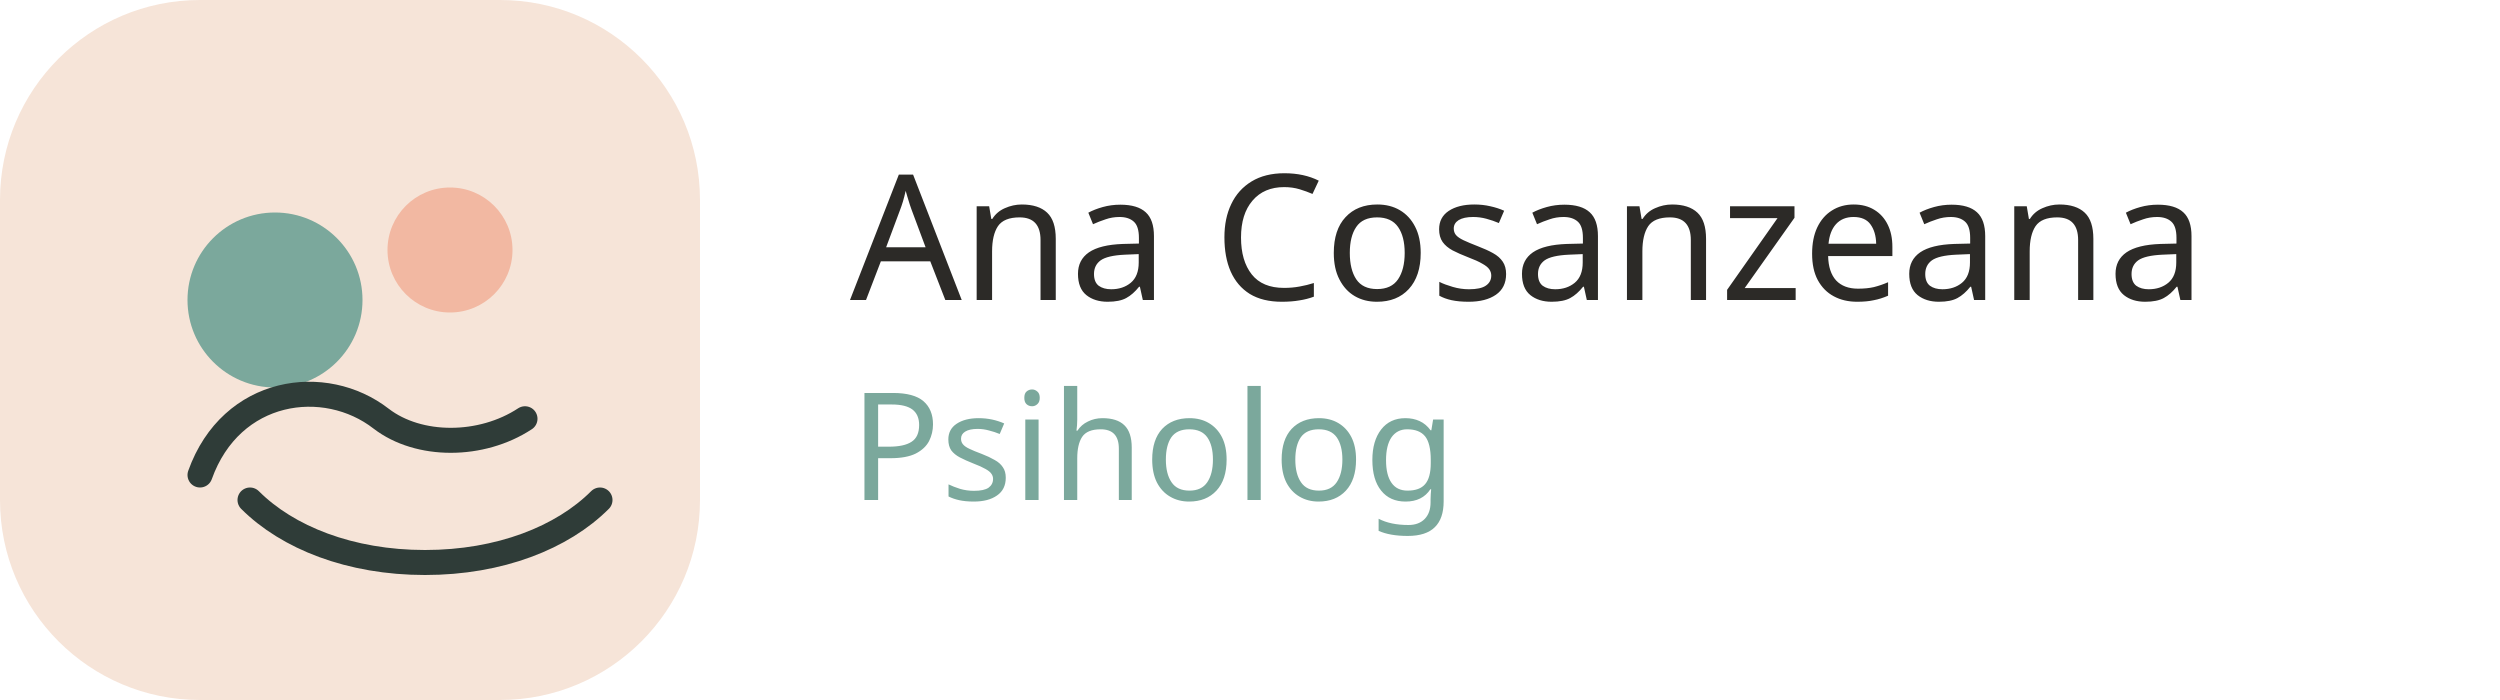
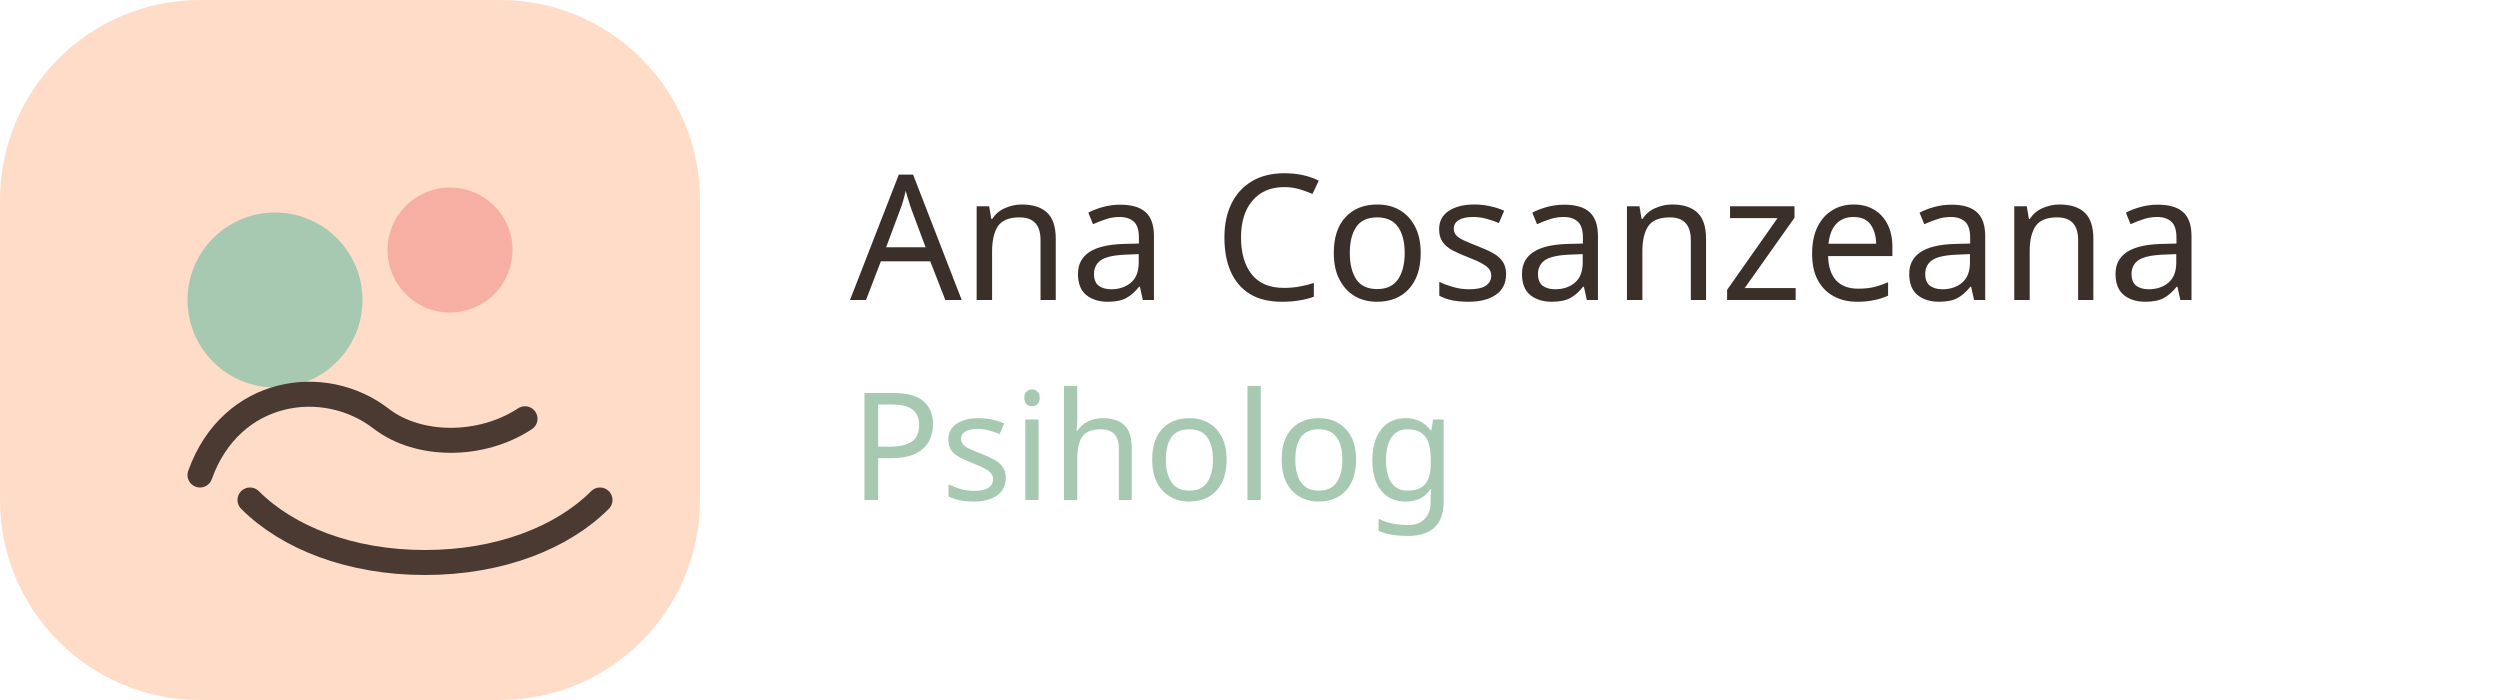
<svg xmlns="http://www.w3.org/2000/svg" width="200" height="56" viewBox="0 0 200 56" fill="none">
-   <rect width="56" height="56" rx="16" fill="#F6E4D8" />
-   <circle cx="22" cy="24" r="7" fill="#7BA89C" />
-   <circle cx="36" cy="20" r="5" fill="#F2B8A2" />
-   <path d="M16 38C18.5 31 26 30 30.5 33.5C33.5 35.8 38.5 35.8 42 33.5" stroke="#2F3C38" stroke-width="2" stroke-linecap="round" />
-   <path d="M20 40C23 43 28 45 34 45C40 45 45 43 48 40" stroke="#2F3C38" stroke-width="2" stroke-linecap="round" />
-   <text x="68" y="24" font-family="Plus Jakarta Sans, sans-serif" font-size="14" fill="#2C2A27">Ana Cosanzeana</text>
-   <text x="68" y="40" font-family="Plus Jakarta Sans, sans-serif" font-size="12" fill="#7BA89C">Psiholog</text>
+   <rect width="56" height="56" rx="16" fill="#FFDCC8" />
+   <circle cx="22" cy="24" r="7" fill="#A7C9B2" />
+   <circle cx="36" cy="20" r="5" fill="#F7AFA3" />
+   <path d="M16 38C18.5 31 26 30 30.5 33.5C33.5 35.8 38.5 35.8 42 33.5" stroke="#4A3A32" stroke-width="2" stroke-linecap="round" />
+   <path d="M20 40C23 43 28 45 34 45C40 45 45 43 48 40" stroke="#4A3A32" stroke-width="2" stroke-linecap="round" />
+   <text x="68" y="24" font-family="Plus Jakarta Sans, sans-serif" font-size="14" fill="#3B2F2A">Ana Cosanzeana</text>
+   <text x="68" y="40" font-family="Plus Jakarta Sans, sans-serif" font-size="12" fill="#A7C9B2">Psiholog</text>
</svg>
